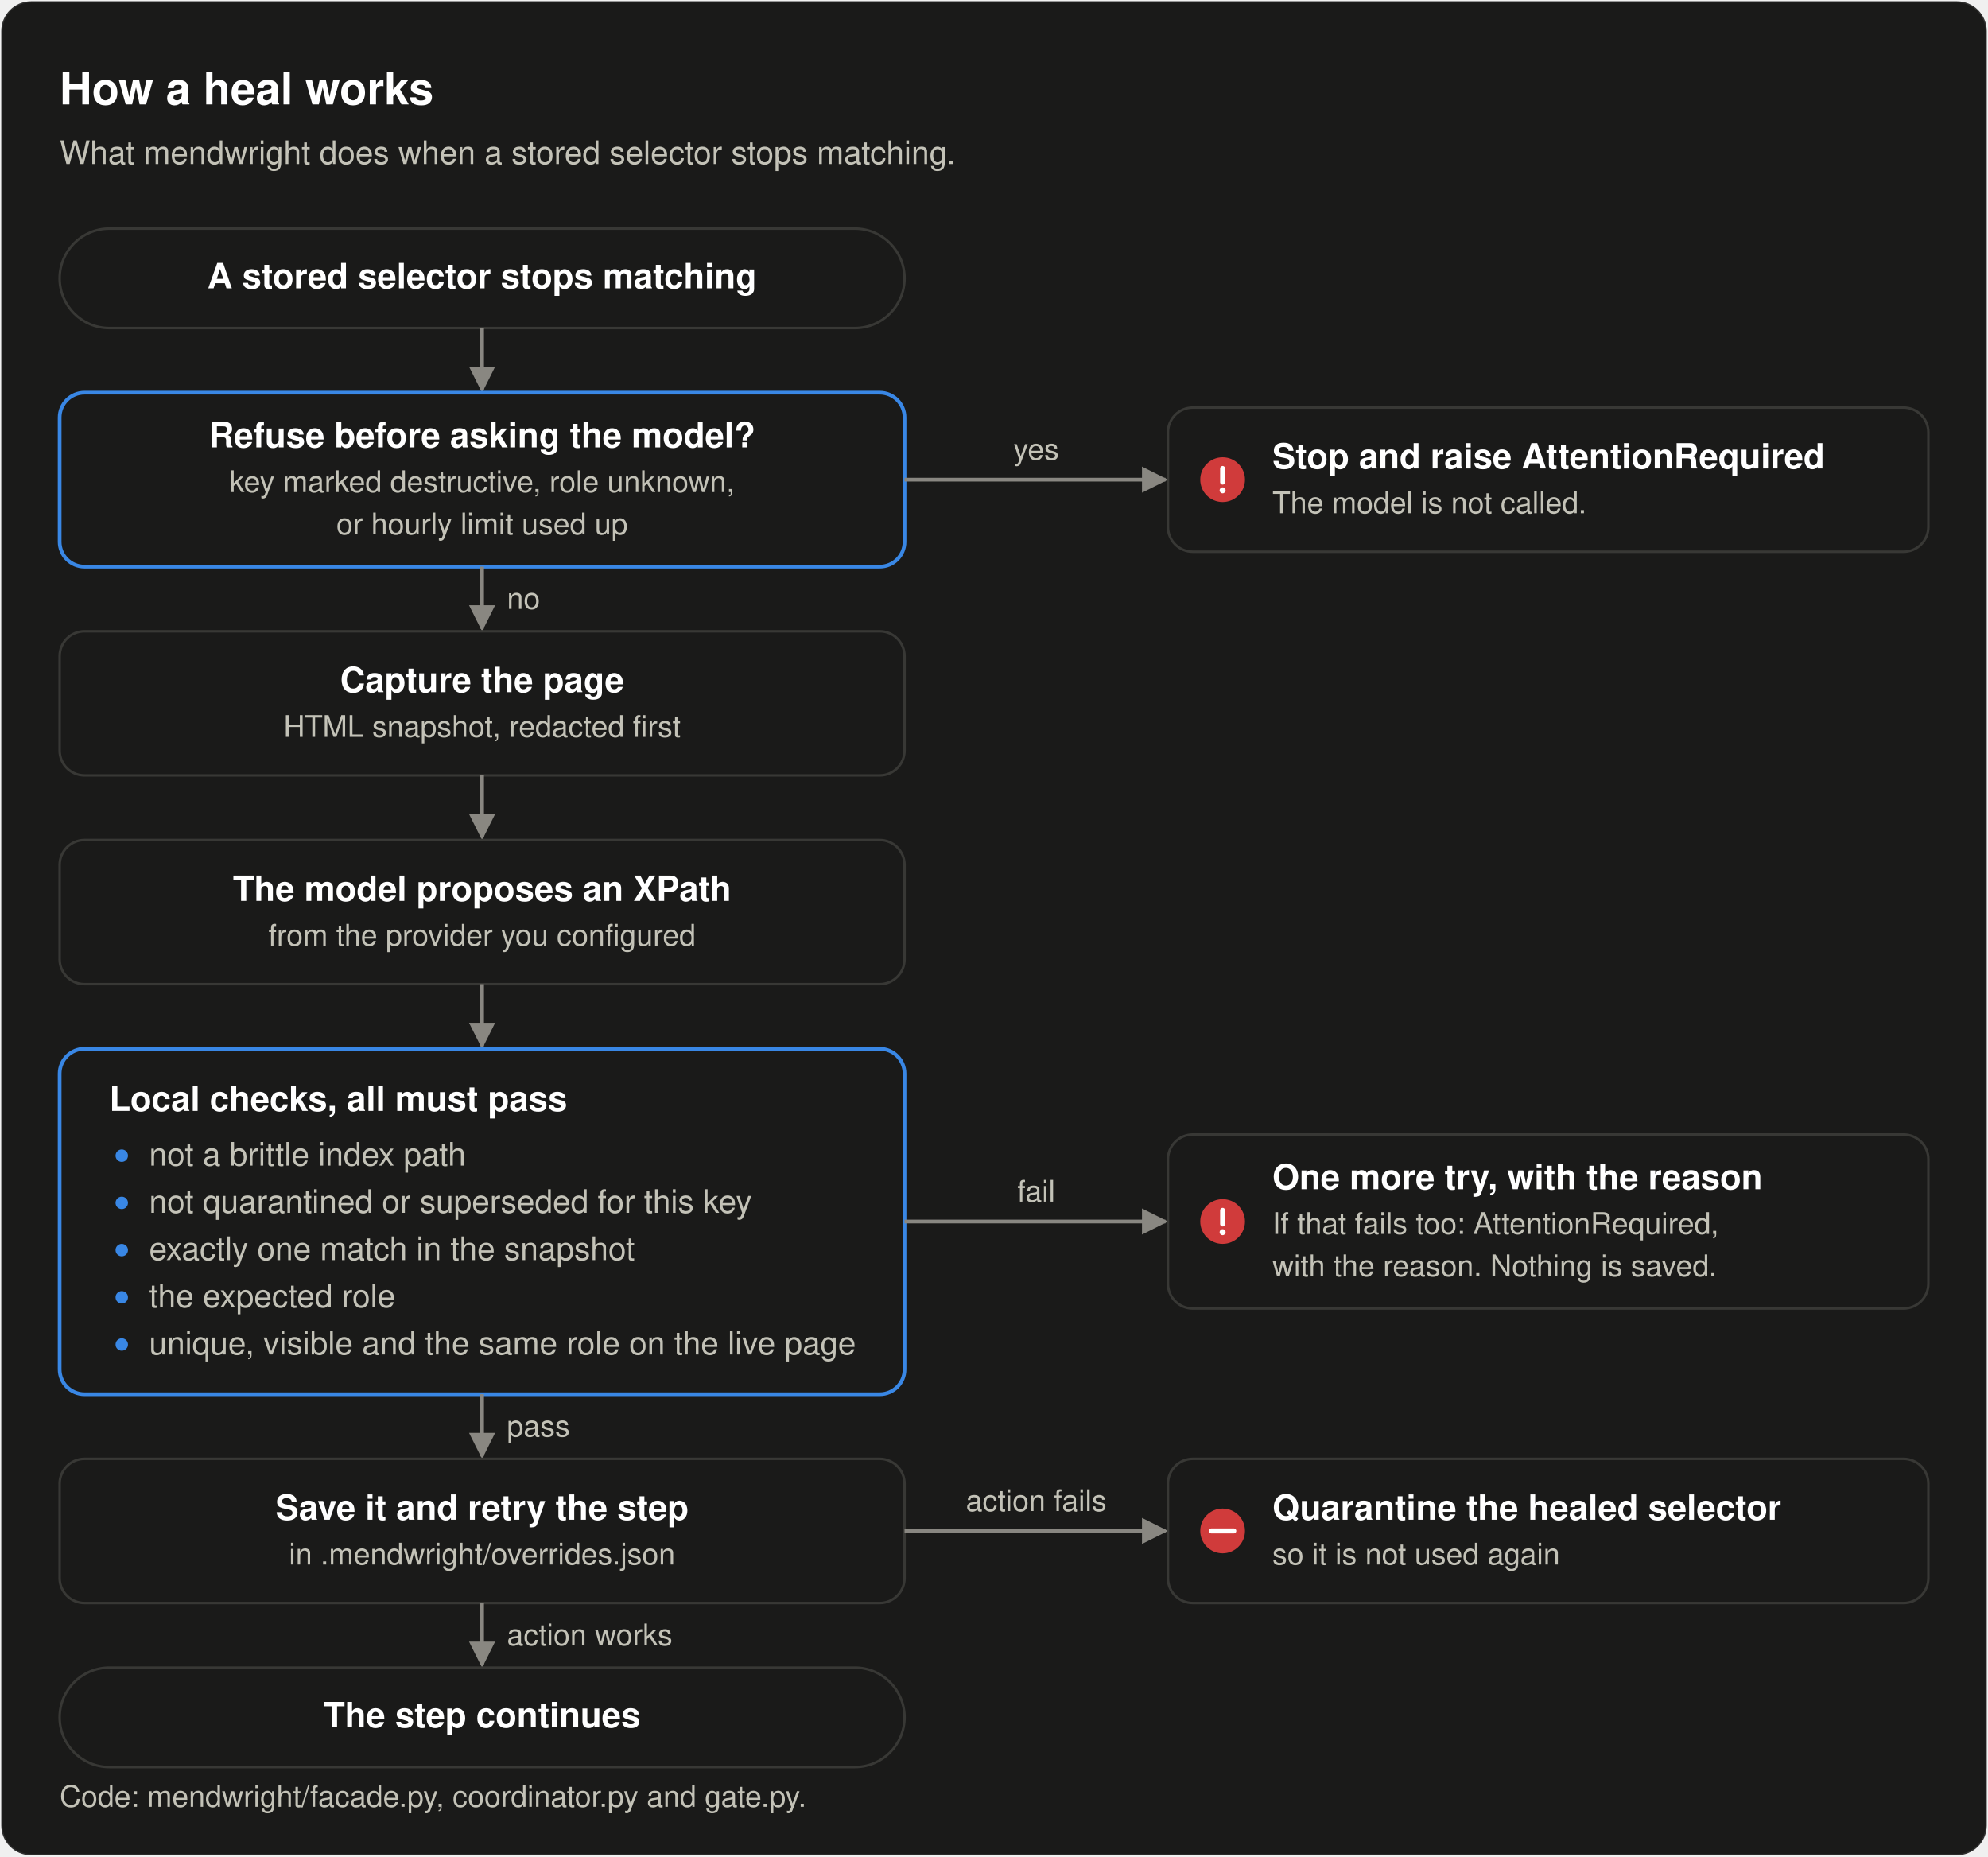
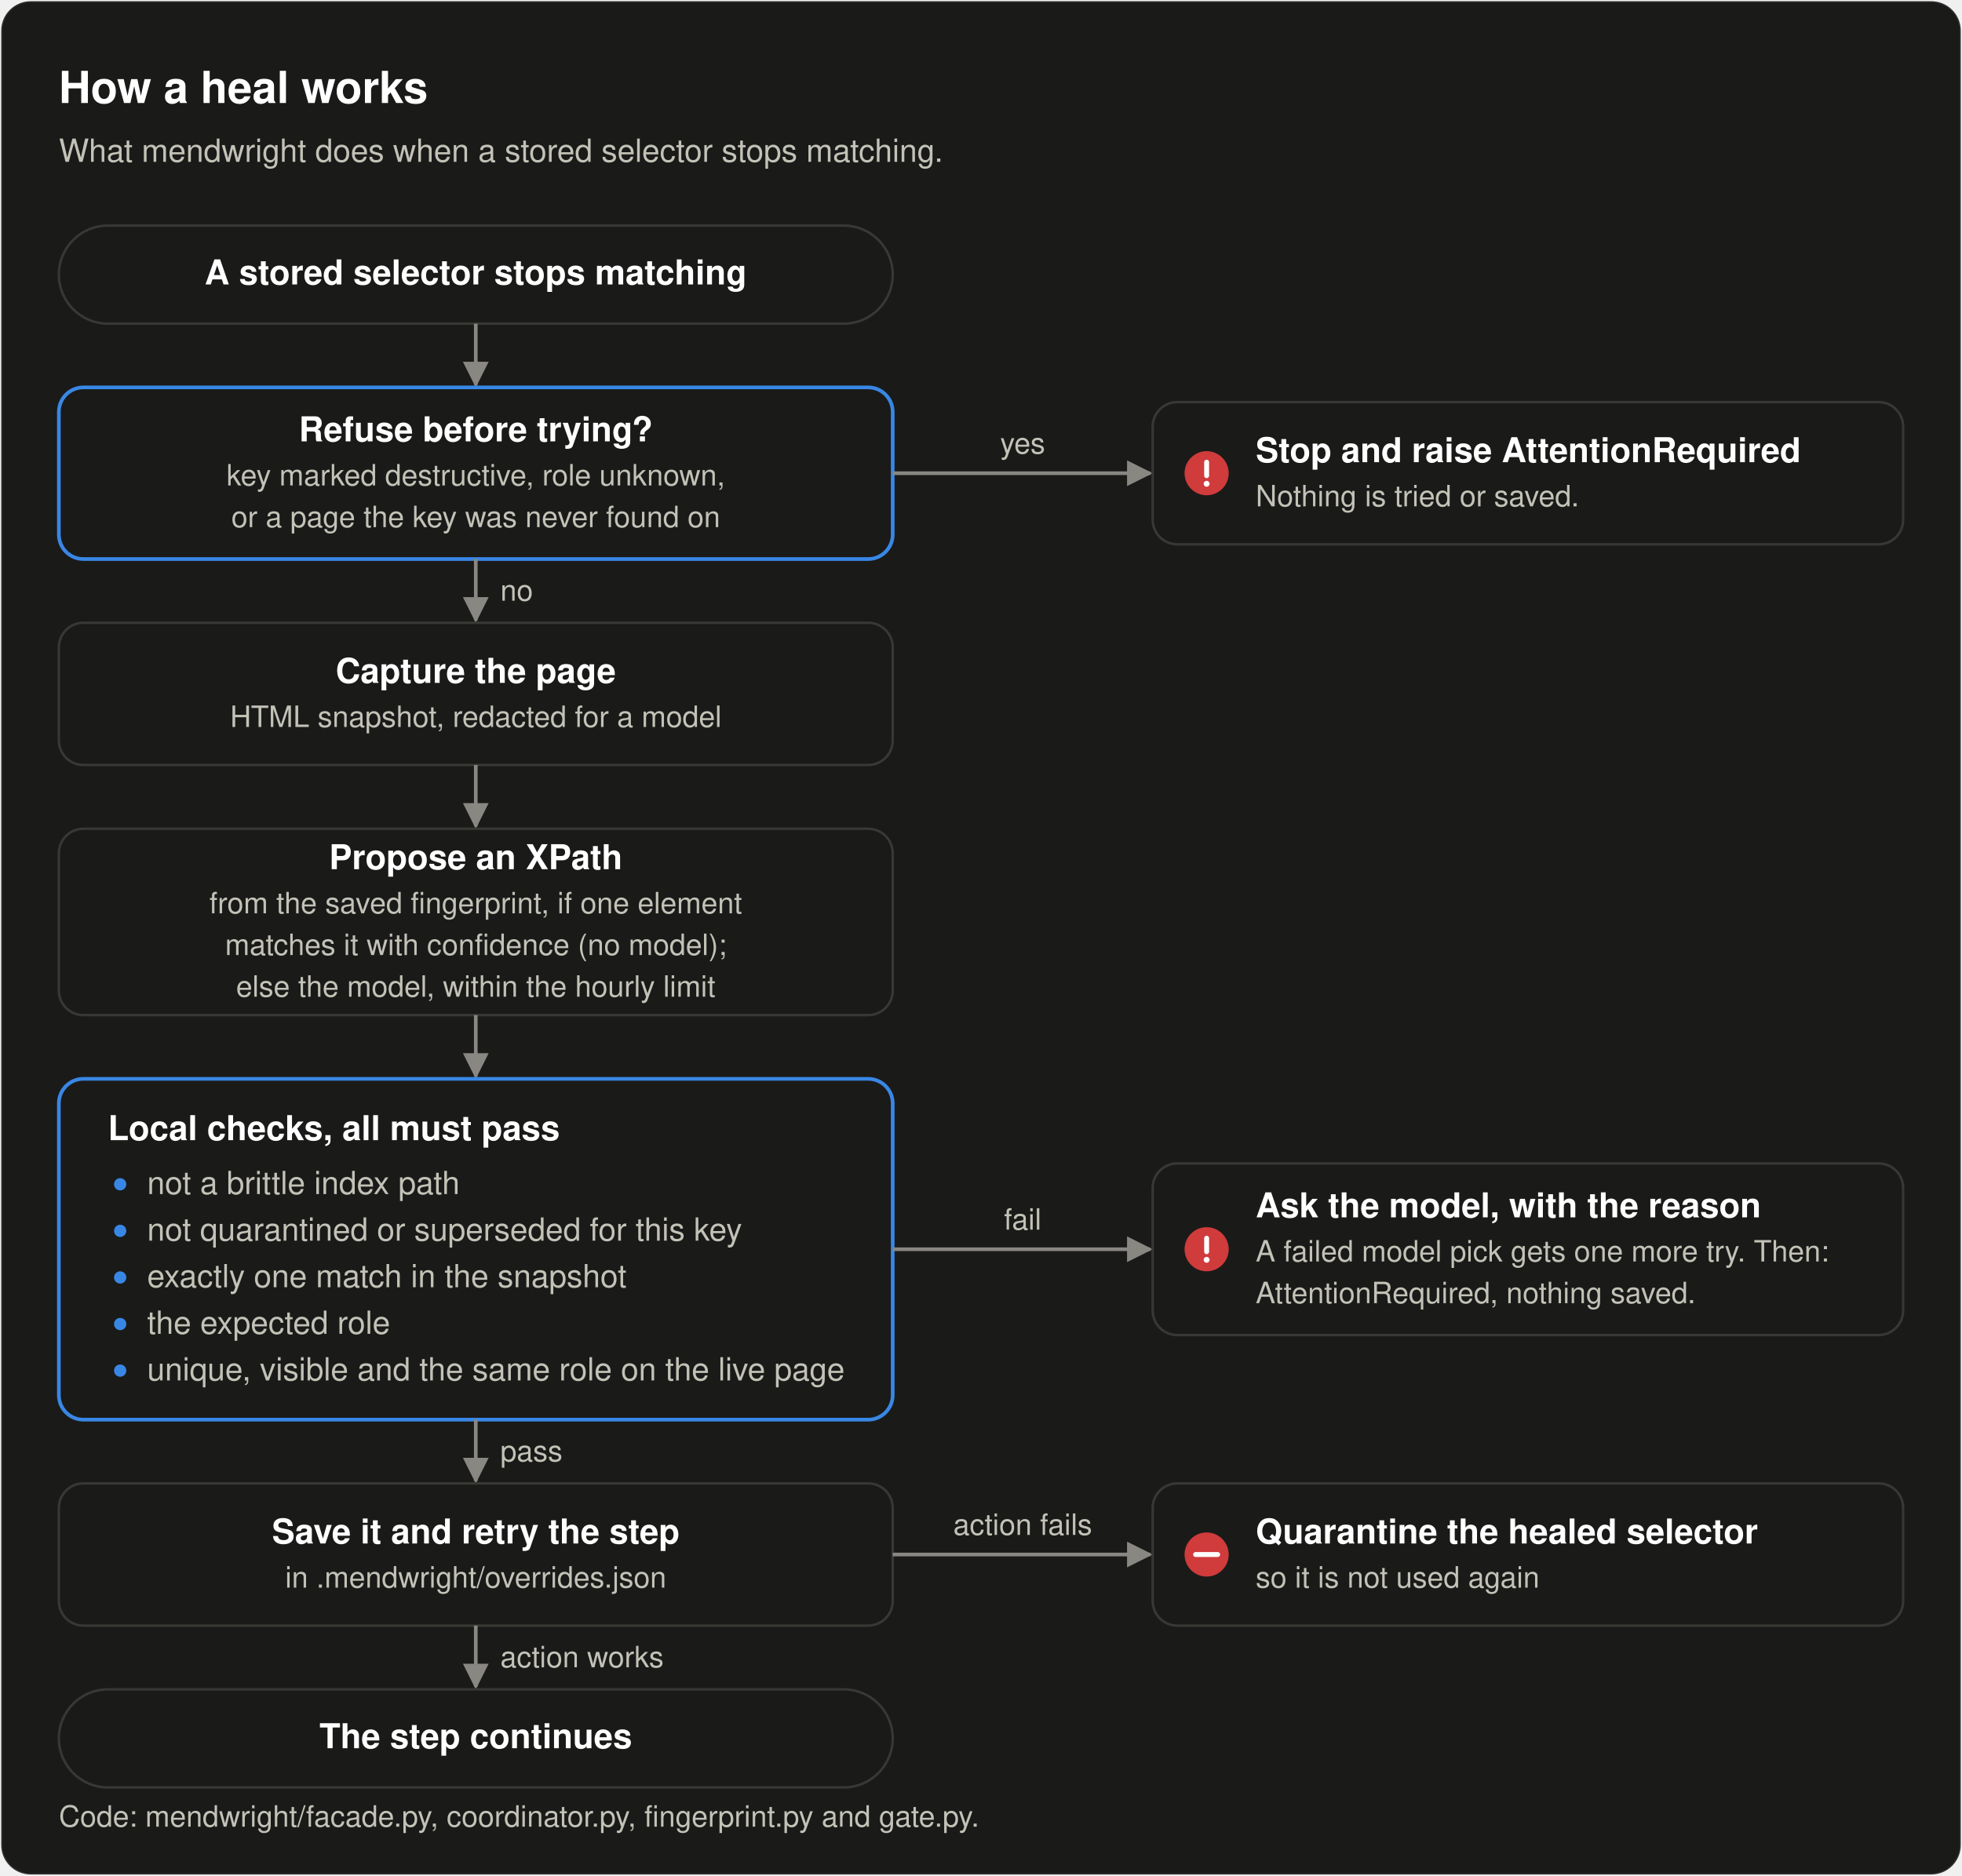
- <svg xmlns="http://www.w3.org/2000/svg" width="800" height="747" viewBox="0 0 800 747" role="img" aria-labelledby="title desc" font-family="-apple-system, BlinkMacSystemFont, 'Segoe UI', Helvetica, Arial, sans-serif">
-   <rect x="0.5" y="0.5" width="799" height="746" rx="12" fill="#1a1a19" stroke="#ffffff" stroke-opacity="0.1" />
+ <svg xmlns="http://www.w3.org/2000/svg" width="800" height="765" viewBox="0 0 800 765" role="img" aria-labelledby="title desc" font-family="-apple-system, BlinkMacSystemFont, 'Segoe UI', Helvetica, Arial, sans-serif">
+   <rect x="0.5" y="0.5" width="799" height="764" rx="12" fill="#1a1a19" stroke="#ffffff" stroke-opacity="0.1" />
  <text x="24" y="42" font-size="18" font-weight="600" fill="#ffffff">How a heal works</text>
  <text x="24" y="66" font-size="13" fill="#c3c2b7">What mendwright does when a stored selector stops matching.</text>
  <defs>
    <marker id="arrow" viewBox="0 0 10 10" refX="9" refY="5" markerWidth="7" markerHeight="7" orient="auto">
      <path d="M0 0L10 5L0 10z" fill="#898781" />
    </marker>
  </defs>
  <g class="node">
    <rect x="24" y="92" width="340" height="40" rx="20" fill="#1a1a19" stroke="#383835" stroke-width="1" />
    <text x="194" y="116" font-size="14" font-weight="600" fill="#ffffff" text-anchor="middle">A stored selector stops matching</text>
  </g>
  <line x1="194" y1="132" x2="194" y2="157" stroke="#898781" stroke-width="1.5" marker-end="url(#arrow)" />
  <g class="node">
    <rect x="24" y="158" width="340" height="70" rx="10" fill="#1a1a19" stroke="#3987e5" stroke-width="1.5" />
-     <text x="194" y="180" font-size="14" font-weight="600" fill="#ffffff" text-anchor="middle">Refuse before asking the model?</text>
+     <text x="194" y="180" font-size="14" font-weight="600" fill="#ffffff" text-anchor="middle">Refuse before trying?</text>
    <text x="194" y="198" font-size="12" fill="#c3c2b7" text-anchor="middle">key marked destructive, role unknown,</text>
-     <text x="194" y="215" font-size="12" fill="#c3c2b7" text-anchor="middle">or hourly limit used up</text>
+     <text x="194" y="215" font-size="12" fill="#c3c2b7" text-anchor="middle">or a page the key was never found on</text>
  </g>
  <line x1="364" y1="193" x2="469" y2="193" stroke="#898781" stroke-width="1.5" marker-end="url(#arrow)" />
  <text x="417" y="185" font-size="12" fill="#c3c2b7" text-anchor="middle">yes</text>
  <g class="node">
    <rect x="470" y="164" width="306" height="58" rx="10" fill="#1a1a19" stroke="#383835" stroke-width="1" />
    <circle cx="492" cy="193" r="9" fill="#d03b3b" />
    <line x1="492" y1="188.5" x2="492" y2="194" stroke="#ffffff" stroke-width="2" stroke-linecap="round" />
    <circle cx="492" cy="197.3" r="1.2" fill="#ffffff" />
    <text x="512" y="188.5" font-size="14" font-weight="600" fill="#ffffff">Stop and raise AttentionRequired</text>
-     <text x="512" y="206.5" font-size="12" fill="#c3c2b7">The model is not called.</text>
+     <text x="512" y="206.5" font-size="12" fill="#c3c2b7">Nothing is tried or saved.</text>
  </g>
  <line x1="194" y1="228" x2="194" y2="253" stroke="#898781" stroke-width="1.5" marker-end="url(#arrow)" />
  <text x="204" y="245" font-size="12" fill="#c3c2b7">no</text>
  <g class="node">
    <rect x="24" y="254" width="340" height="58" rx="10" fill="#1a1a19" stroke="#383835" stroke-width="1" />
    <text x="194" y="278.5" font-size="14" font-weight="600" fill="#ffffff" text-anchor="middle">Capture the page</text>
-     <text x="194" y="296.5" font-size="12" fill="#c3c2b7" text-anchor="middle">HTML snapshot, redacted first</text>
+     <text x="194" y="296.5" font-size="12" fill="#c3c2b7" text-anchor="middle">HTML snapshot, redacted for a model</text>
  </g>
  <line x1="194" y1="312" x2="194" y2="337" stroke="#898781" stroke-width="1.5" marker-end="url(#arrow)" />
  <g class="node">
-     <rect x="24" y="338" width="340" height="58" rx="10" fill="#1a1a19" stroke="#383835" stroke-width="1" />
-     <text x="194" y="362.5" font-size="14" font-weight="600" fill="#ffffff" text-anchor="middle">The model proposes an XPath</text>
-     <text x="194" y="380.5" font-size="12" fill="#c3c2b7" text-anchor="middle">from the provider you configured</text>
+     <rect x="24" y="338" width="340" height="76" rx="10" fill="#1a1a19" stroke="#383835" stroke-width="1" />
+     <text x="194" y="354.5" font-size="14" font-weight="600" fill="#ffffff" text-anchor="middle">Propose an XPath</text>
+     <text x="194" y="372.5" font-size="12" fill="#c3c2b7" text-anchor="middle">from the saved fingerprint, if one element</text>
+     <text x="194" y="389.5" font-size="12" fill="#c3c2b7" text-anchor="middle">matches it with confidence (no model);</text>
+     <text x="194" y="406.5" font-size="12" fill="#c3c2b7" text-anchor="middle">else the model, within the hourly limit</text>
  </g>
-   <line x1="194" y1="396" x2="194" y2="421" stroke="#898781" stroke-width="1.5" marker-end="url(#arrow)" />
+   <line x1="194" y1="414" x2="194" y2="439" stroke="#898781" stroke-width="1.5" marker-end="url(#arrow)" />
  <g class="node">
-     <rect x="24" y="422" width="340" height="139" rx="10" fill="#1a1a19" stroke="#3987e5" stroke-width="1.5" />
-     <text x="44" y="447" font-size="14" font-weight="600" fill="#ffffff">Local checks, all must pass</text>
-     <circle cx="49" cy="465" r="2.5" fill="#3987e5" />
-     <text x="60" y="469" font-size="13" fill="#c3c2b7">not a brittle index path</text>
-     <circle cx="49" cy="484" r="2.5" fill="#3987e5" />
-     <text x="60" y="488" font-size="13" fill="#c3c2b7">not quarantined or superseded for this key</text>
-     <circle cx="49" cy="503" r="2.5" fill="#3987e5" />
-     <text x="60" y="507" font-size="13" fill="#c3c2b7">exactly one match in the snapshot</text>
-     <circle cx="49" cy="522" r="2.5" fill="#3987e5" />
-     <text x="60" y="526" font-size="13" fill="#c3c2b7">the expected role</text>
-     <circle cx="49" cy="541" r="2.5" fill="#3987e5" />
-     <text x="60" y="545" font-size="13" fill="#c3c2b7">unique, visible and the same role on the live page</text>
+     <rect x="24" y="440" width="340" height="139" rx="10" fill="#1a1a19" stroke="#3987e5" stroke-width="1.5" />
+     <text x="44" y="465" font-size="14" font-weight="600" fill="#ffffff">Local checks, all must pass</text>
+     <circle cx="49" cy="483" r="2.5" fill="#3987e5" />
+     <text x="60" y="487" font-size="13" fill="#c3c2b7">not a brittle index path</text>
+     <circle cx="49" cy="502" r="2.5" fill="#3987e5" />
+     <text x="60" y="506" font-size="13" fill="#c3c2b7">not quarantined or superseded for this key</text>
+     <circle cx="49" cy="521" r="2.5" fill="#3987e5" />
+     <text x="60" y="525" font-size="13" fill="#c3c2b7">exactly one match in the snapshot</text>
+     <circle cx="49" cy="540" r="2.5" fill="#3987e5" />
+     <text x="60" y="544" font-size="13" fill="#c3c2b7">the expected role</text>
+     <circle cx="49" cy="559" r="2.5" fill="#3987e5" />
+     <text x="60" y="563" font-size="13" fill="#c3c2b7">unique, visible and the same role on the live page</text>
  </g>
-   <line x1="364" y1="491.5" x2="469" y2="491.5" stroke="#898781" stroke-width="1.5" marker-end="url(#arrow)" />
-   <text x="417" y="483.5" font-size="12" fill="#c3c2b7" text-anchor="middle">fail</text>
+   <line x1="364" y1="509.5" x2="469" y2="509.5" stroke="#898781" stroke-width="1.5" marker-end="url(#arrow)" />
+   <text x="417" y="501.5" font-size="12" fill="#c3c2b7" text-anchor="middle">fail</text>
  <g class="node">
-     <rect x="470" y="456.5" width="306" height="70" rx="10" fill="#1a1a19" stroke="#383835" stroke-width="1" />
-     <circle cx="492" cy="491.5" r="9" fill="#d03b3b" />
-     <line x1="492" y1="487" x2="492" y2="492.5" stroke="#ffffff" stroke-width="2" stroke-linecap="round" />
-     <circle cx="492" cy="495.8" r="1.2" fill="#ffffff" />
-     <text x="512" y="478.5" font-size="14" font-weight="600" fill="#ffffff">One more try, with the reason</text>
-     <text x="512" y="496.5" font-size="12" fill="#c3c2b7">If that fails too: AttentionRequired,</text>
-     <text x="512" y="513.5" font-size="12" fill="#c3c2b7">with the reason. Nothing is saved.</text>
+     <rect x="470" y="474.5" width="306" height="70" rx="10" fill="#1a1a19" stroke="#383835" stroke-width="1" />
+     <circle cx="492" cy="509.5" r="9" fill="#d03b3b" />
+     <line x1="492" y1="505" x2="492" y2="510.5" stroke="#ffffff" stroke-width="2" stroke-linecap="round" />
+     <circle cx="492" cy="513.8" r="1.2" fill="#ffffff" />
+     <text x="512" y="496.5" font-size="14" font-weight="600" fill="#ffffff">Ask the model, with the reason</text>
+     <text x="512" y="514.5" font-size="12" fill="#c3c2b7">A failed model pick gets one more try. Then:</text>
+     <text x="512" y="531.5" font-size="12" fill="#c3c2b7">AttentionRequired, nothing saved.</text>
  </g>
-   <line x1="194" y1="561" x2="194" y2="586" stroke="#898781" stroke-width="1.5" marker-end="url(#arrow)" />
-   <text x="204" y="578" font-size="12" fill="#c3c2b7">pass</text>
+   <line x1="194" y1="579" x2="194" y2="604" stroke="#898781" stroke-width="1.5" marker-end="url(#arrow)" />
+   <text x="204" y="596" font-size="12" fill="#c3c2b7">pass</text>
  <g class="node">
-     <rect x="24" y="587" width="340" height="58" rx="10" fill="#1a1a19" stroke="#383835" stroke-width="1" />
-     <text x="194" y="611.5" font-size="14" font-weight="600" fill="#ffffff" text-anchor="middle">Save it and retry the step</text>
-     <text x="194" y="629.5" font-size="12" fill="#c3c2b7" text-anchor="middle">in .mendwright/overrides.json</text>
+     <rect x="24" y="605" width="340" height="58" rx="10" fill="#1a1a19" stroke="#383835" stroke-width="1" />
+     <text x="194" y="629.5" font-size="14" font-weight="600" fill="#ffffff" text-anchor="middle">Save it and retry the step</text>
+     <text x="194" y="647.5" font-size="12" fill="#c3c2b7" text-anchor="middle">in .mendwright/overrides.json</text>
  </g>
-   <line x1="364" y1="616" x2="469" y2="616" stroke="#898781" stroke-width="1.5" marker-end="url(#arrow)" />
-   <text x="417" y="608" font-size="12" fill="#c3c2b7" text-anchor="middle">action fails</text>
+   <line x1="364" y1="634" x2="469" y2="634" stroke="#898781" stroke-width="1.5" marker-end="url(#arrow)" />
+   <text x="417" y="626" font-size="12" fill="#c3c2b7" text-anchor="middle">action fails</text>
  <g class="node">
-     <rect x="470" y="587" width="306" height="58" rx="10" fill="#1a1a19" stroke="#383835" stroke-width="1" />
-     <circle cx="492" cy="616" r="9" fill="#d03b3b" />
-     <line x1="487.5" y1="616" x2="496.5" y2="616" stroke="#ffffff" stroke-width="2" stroke-linecap="round" />
-     <text x="512" y="611.5" font-size="14" font-weight="600" fill="#ffffff">Quarantine the healed selector</text>
-     <text x="512" y="629.5" font-size="12" fill="#c3c2b7">so it is not used again</text>
+     <rect x="470" y="605" width="306" height="58" rx="10" fill="#1a1a19" stroke="#383835" stroke-width="1" />
+     <circle cx="492" cy="634" r="9" fill="#d03b3b" />
+     <line x1="487.5" y1="634" x2="496.5" y2="634" stroke="#ffffff" stroke-width="2" stroke-linecap="round" />
+     <text x="512" y="629.5" font-size="14" font-weight="600" fill="#ffffff">Quarantine the healed selector</text>
+     <text x="512" y="647.5" font-size="12" fill="#c3c2b7">so it is not used again</text>
  </g>
-   <line x1="194" y1="645" x2="194" y2="670" stroke="#898781" stroke-width="1.5" marker-end="url(#arrow)" />
-   <text x="204" y="662" font-size="12" fill="#c3c2b7">action works</text>
+   <line x1="194" y1="663" x2="194" y2="688" stroke="#898781" stroke-width="1.5" marker-end="url(#arrow)" />
+   <text x="204" y="680" font-size="12" fill="#c3c2b7">action works</text>
  <g class="node">
-     <rect x="24" y="671" width="340" height="40" rx="20" fill="#1a1a19" stroke="#383835" stroke-width="1" />
-     <text x="194" y="695" font-size="14" font-weight="600" fill="#ffffff" text-anchor="middle">The step continues</text>
+     <rect x="24" y="689" width="340" height="40" rx="20" fill="#1a1a19" stroke="#383835" stroke-width="1" />
+     <text x="194" y="713" font-size="14" font-weight="600" fill="#ffffff" text-anchor="middle">The step continues</text>
  </g>
-   <text x="24" y="727" font-size="12" fill="#c3c2b7">Code: mendwright/facade.py, coordinator.py and gate.py.</text>
+   <text x="24" y="745" font-size="12" fill="#c3c2b7">Code: mendwright/facade.py, coordinator.py, fingerprint.py and gate.py.</text>
</svg>
